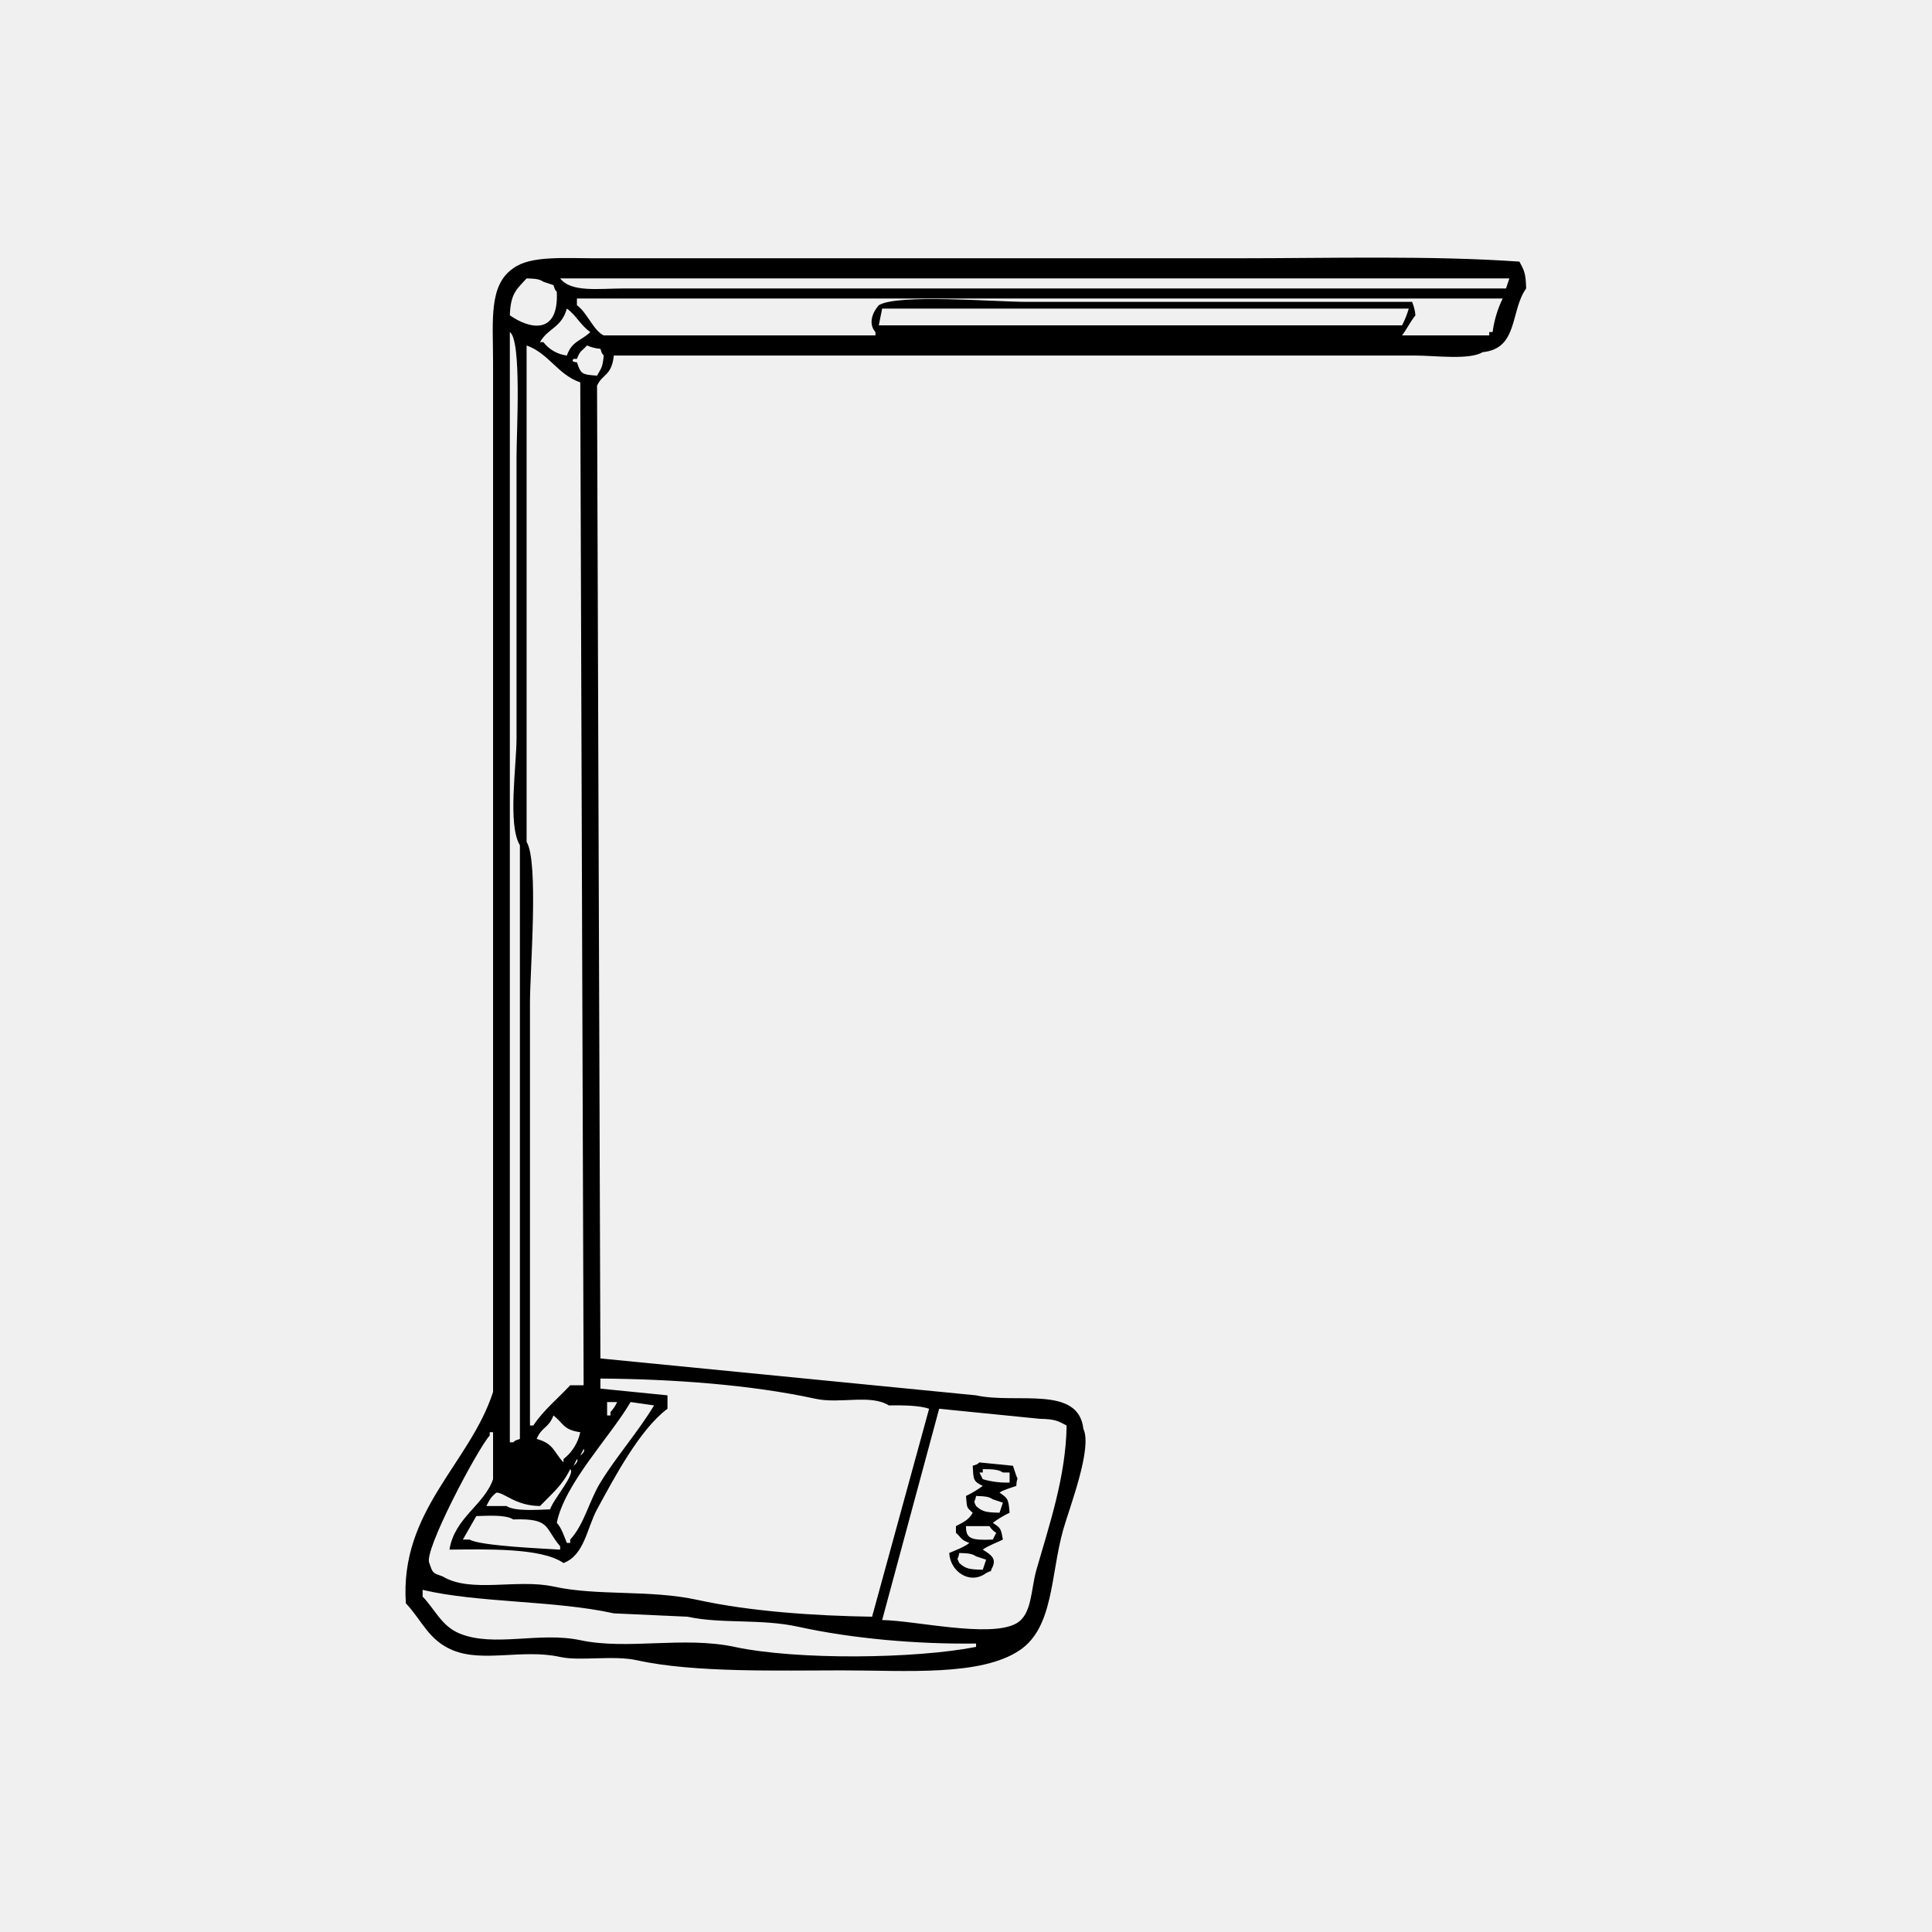
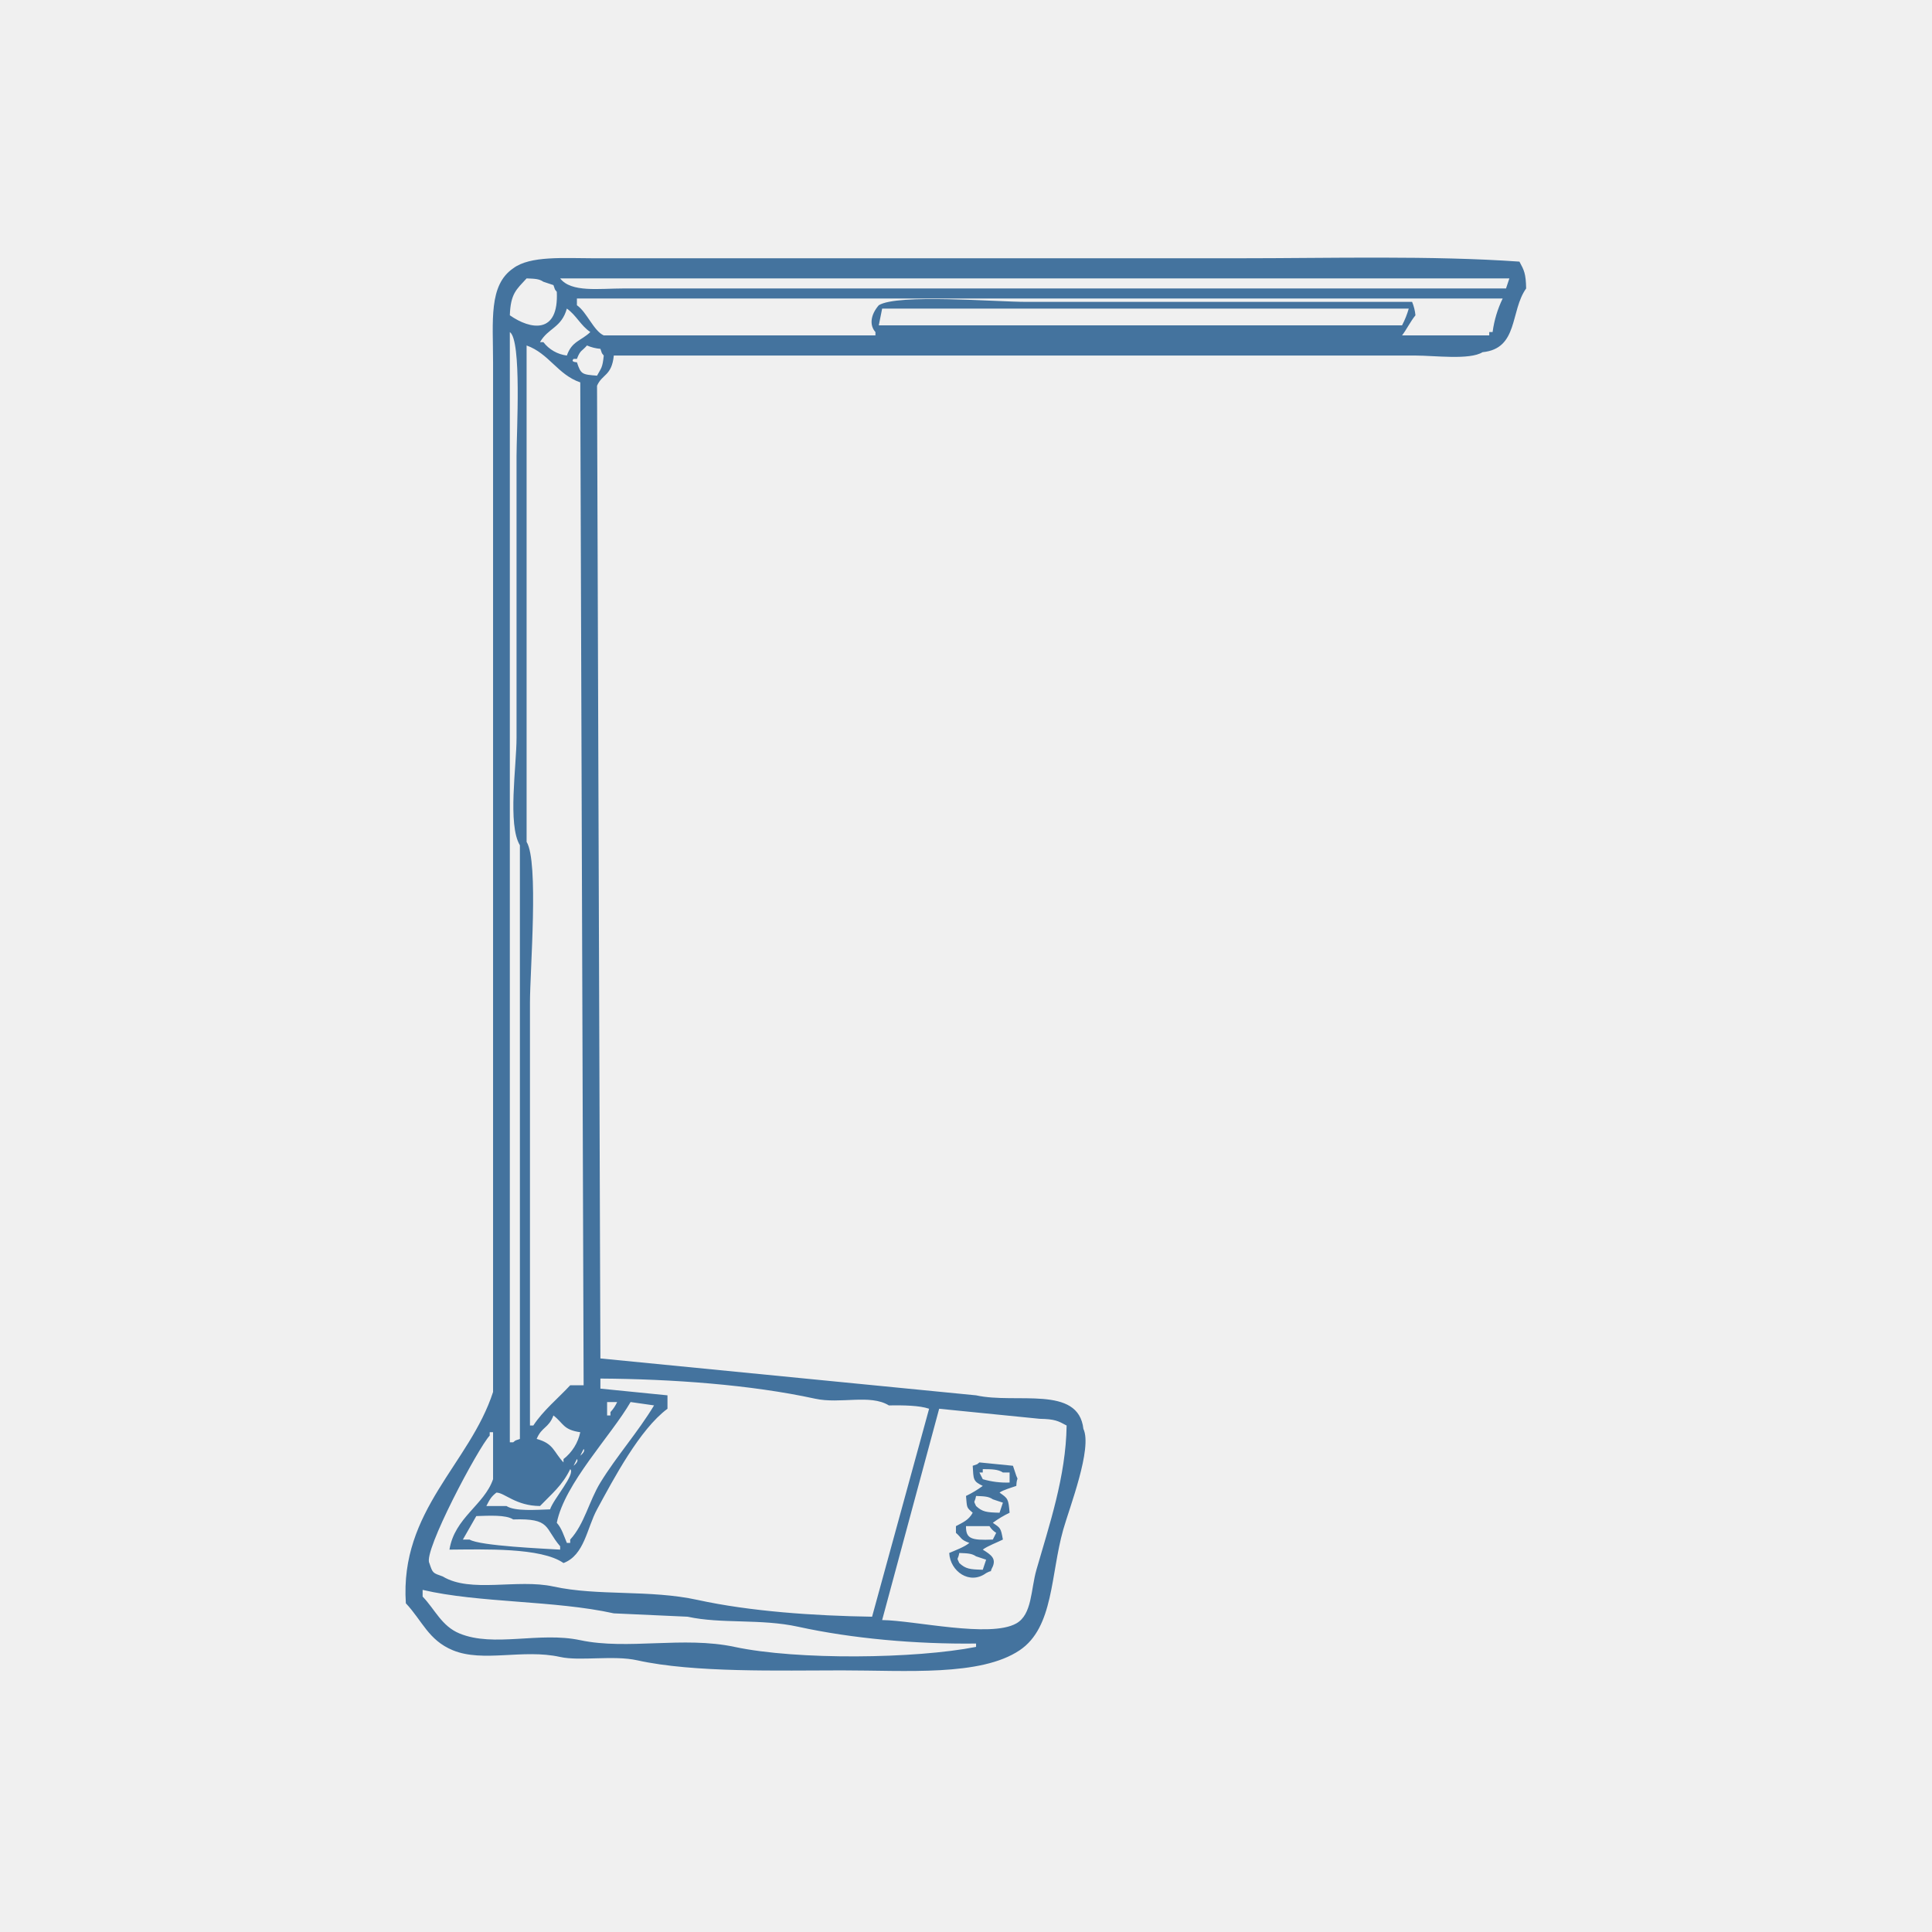
- <svg xmlns="http://www.w3.org/2000/svg" width="52.013" height="52.013" viewBox="0 0 576 576">
-   <style>path{fill:#000}@media (prefers-color-scheme:dark){path{fill:#fff}}</style>
+ <svg xmlns="http://www.w3.org/2000/svg" fill="#44739e" width="52.013" height="52.013" viewBox="0 0 576 576">
  <path id="Colore_riempimento_1" data-name="Colore riempimento 1" class="cls-1" d="M183,106c-0.631,6.138-3.457,5.458-5,9q0.5,144.986,1,290l112,11c11.974,2.665,30.506-3.133,32,10,2.746,5.759-4.165,23.517-6,30-3.816,13.483-2.821,29.16-13,36-11.658,7.834-33.808,6-53,6-18.427,0-44.153.748-61-3-7.135-1.587-17.1.312-23-1-11.1-2.467-22.967,1.73-32-2-7.269-3-9.112-8.8-14-14-1.863-27.713,19.067-41.578,26-63V108c0-12.38-1.35-22.98,6-28,5.037-3.816,15.255-3,24-3H369c27.734,0,57.908-.846,84,1,1.372,2.542,1.917,3.5,2,8-4.811,6.74-2.246,17.947-13,19-3.878,2.4-14.258,1-20,1H183ZM157,83c-3.026,3.32-4.776,4.484-5,11,6.194,4.337,14.625,5.752,14-7-0.8-1.021-.355-0.274-1-2l-3-1C160.705,83.123,159.533,83.106,157,83Zm10,0c3.305,4.268,11.536,3,19,3H449l1-3H167Zm5,6v2c2.983,2.065,4.972,7.631,8,9h81V99c-1.8-1.981-1.517-5.088,1-8,5.568-3.452,34.9-1,44-1H421a14.124,14.124,0,0,1,1,4c-1.454,1.775-2.67,4.277-4,6h26V99h1a32.774,32.774,0,0,1,3-10H172Zm-3,3c-1.613,5.778-5.561,5.736-8,10h1a10.46,10.46,0,0,0,7,4c1.5-4.307,4.159-4.308,7-7C173.063,97,171.861,94.025,169,92Zm94,0q-0.5,2.5-1,5H418a25.766,25.766,0,0,0,2-5H263ZM152,99V430h1c1.021-.8.274-0.355,2-1V252c-3.7-6.082-1-23.6-1-32V136C154,128.675,155.586,101.478,152,99Zm22,314q-0.5-149.485-1-299c-6.709-2.265-9.33-8.623-16-11V251c3.676,5.935,1,38.281,1,48V425h1c2.911-4.47,7.417-8.127,11-12h4Zm1-310c-1.565,1.8-1.966,1.281-3,4h-1c-0.99,1.01.985,0.988,1,1,1.187,3.6,1.509,3.657,6,4,1.225-2.281,1.638-2.251,2-6-0.8-1.021-.355-0.274-1-2A12.662,12.662,0,0,1,175,103Zm4,308v3l20,2v4c-8.272,6.128-16.009,20.819-21,30-3.042,5.6-3.741,13.648-10,16-6.638-4.68-23.7-4.066-34-4,1.534-9.558,10.372-13.305,13-21V427h-1v1c-3.417,3.6-19.922,34.653-18,38,1.038,3.081.967,2.918,4,4,8.31,5.056,22.213.638,33,3,13.243,2.9,28.714.869,43,4,15.6,3.418,34.729,4.737,52,5l17-62c-2.893-1-7.674-1.059-12-1-5.576-3.431-14.436-.35-22-2C223.724,412.8,200.193,411.136,179,411Zm2,7v4h1v-1a11.568,11.568,0,0,0,2-3h-3Zm7,0c-5.871,10.115-19.666,24.283-22,36,1.428,1.55,2.118,3.874,3,6h1v-1c4.265-4.648,5.592-11.439,9-17,4.816-7.859,11.206-15.042,16-23Zm92,2-17,63c9.552,0.09,32.2,5.419,40,1,4.738-2.684,4.292-10.03,6-16,3.74-13.074,8.794-27.75,9-43-2.542-1.372-3.5-1.917-8-2Zm-115,2c-1.4,3.8-3.517,3.37-5,7,5.128,1.381,5.01,3.834,8,7v-1a13.719,13.719,0,0,0,5-8C167.838,426.252,168.073,424.375,165,422Zm9,10-1,2C174.744,432.6,174,432,174,432Zm-2,3-1,2C172.744,435.6,172,435,172,435Zm120,1,10,1,1,3c0.707,1.545.129,0.135,0,3-1.3.474-3.959,1.214-5,2,2.524,1.752,2.639,1.838,3,6a30.978,30.978,0,0,0-5,3c2.316,1.615,2.352,1.461,3,5-1.5.774-4.565,1.894-6,3,2.537,1.566,3.944,2.628,3,5-1.3,2.467.429,0.681-2,2-4.922,3.619-10.735-.537-11-6,1.8-.779,4.532-1.774,6-3-2.748-1-2.195-1.44-4-3v-2c2.05-1.1,3.841-1.822,5-4-1.938-1.667-1.668-1.439-2-5a30.978,30.978,0,0,0,5-3c-2.948-1.408-2.746-1.914-3-6C291.754,436.369,290.971,436.807,292,436Zm-122,2c-2.383,4.922-5.522,7.359-9,11-7.268-.049-10.6-4.014-13-4-1.623,1.254-2.007,2.1-3,4h6c2.477,1.644,8.9,1.123,13,1C165,446.9,171.655,439.477,170,438Zm131,4v-3h-2c-1.418-.961-3.273-0.976-6-1v1h-1l1,2A25.086,25.086,0,0,0,301,442Zm-10,4c-0.4,2.266-.918,1.084,0,3,1.919,1.772,3.136,1.9,7,2l1-3-3-1C294.705,446.123,293.533,446.106,291,446Zm-149,6-4,7h2c3.031,1.9,22.617,2.727,27,3v-1c-4.734-5.488-2.617-8.376-14-8C150.85,451.562,145.692,451.887,142,452Zm146,3c-0.047,3.71,1.491,4.294,8,4l1-2a6.1,6.1,0,0,1-2-2h-7Zm-2,8c-0.4,2.266-.918,1.084,0,3,1.919,1.772,3.136,1.9,7,2l1-3-3-1C289.705,463.123,288.533,463.106,286,463ZM126,474v2c3.705,3.832,5.631,8.786,11,11,10.26,4.231,23.753-.611,36,2,14.086,3,30.7-1.262,46,2,18.711,3.989,53.947,3.55,72,0v-1c-17.931.216-37-1.489-53-5-11.246-2.468-22.9-.789-33-3l-22-1C165.349,477.1,142.755,477.931,126,474Z" />
</svg>
